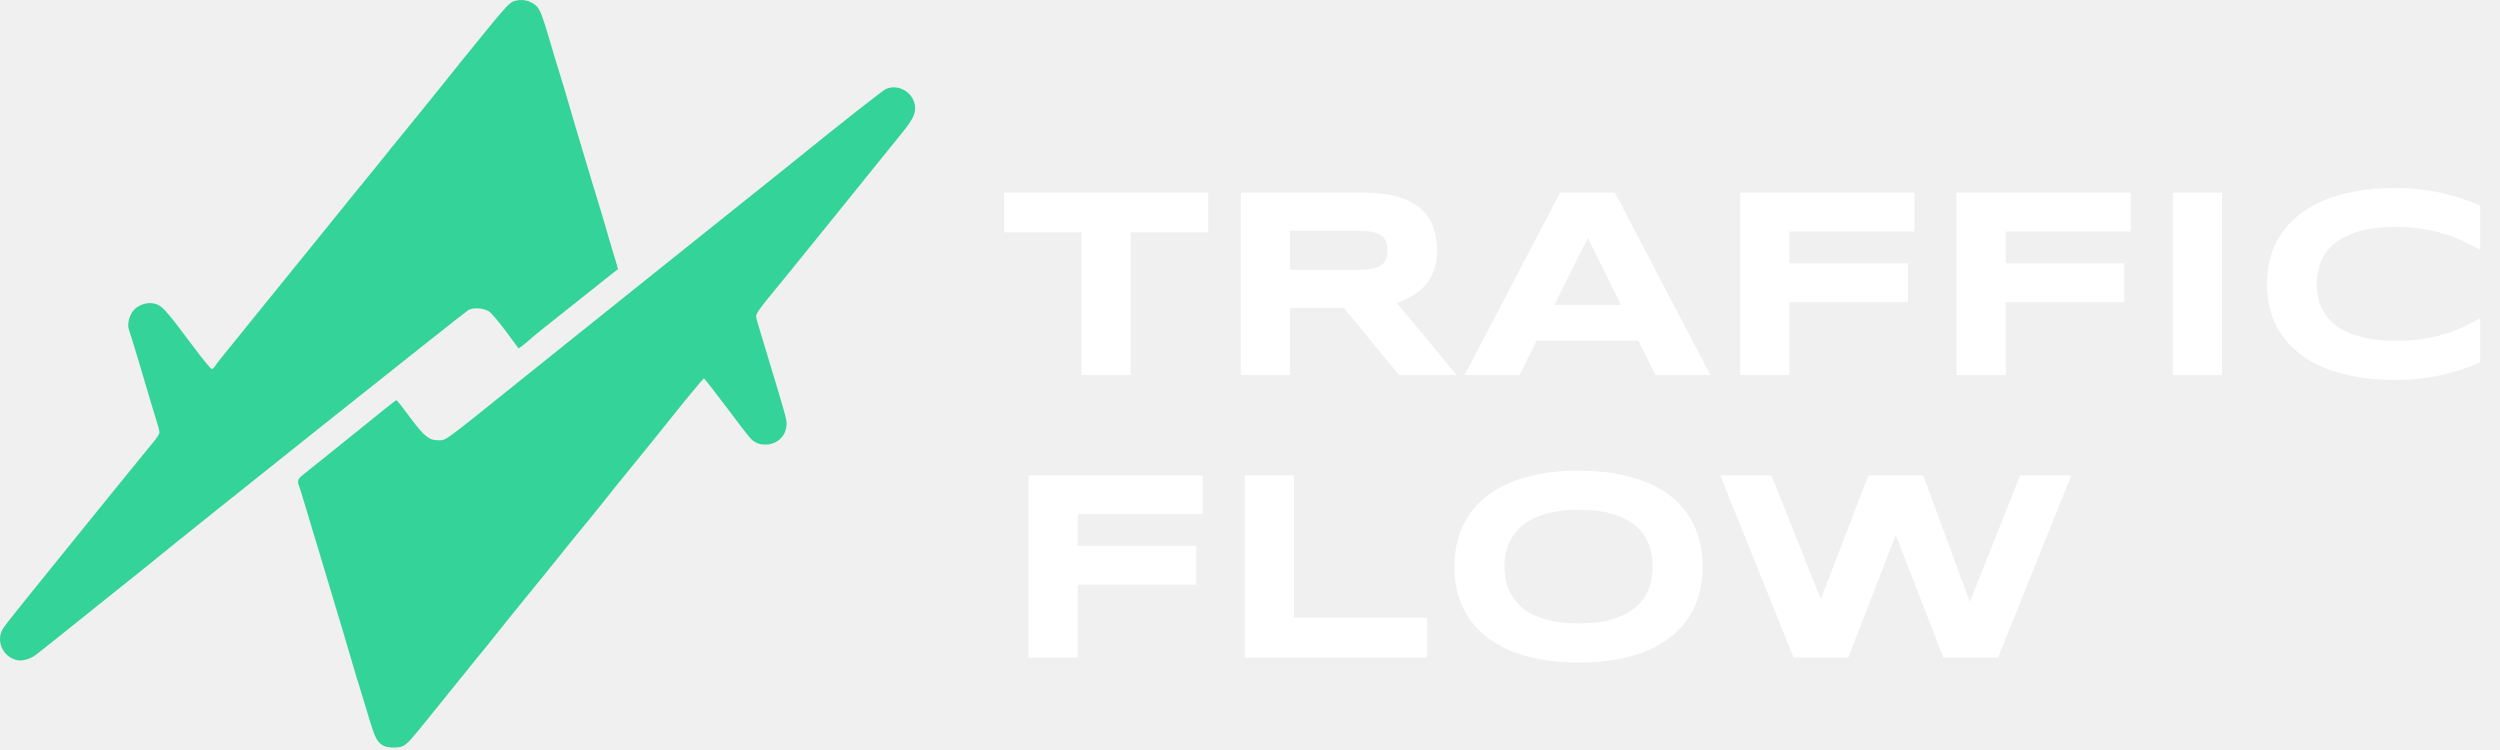
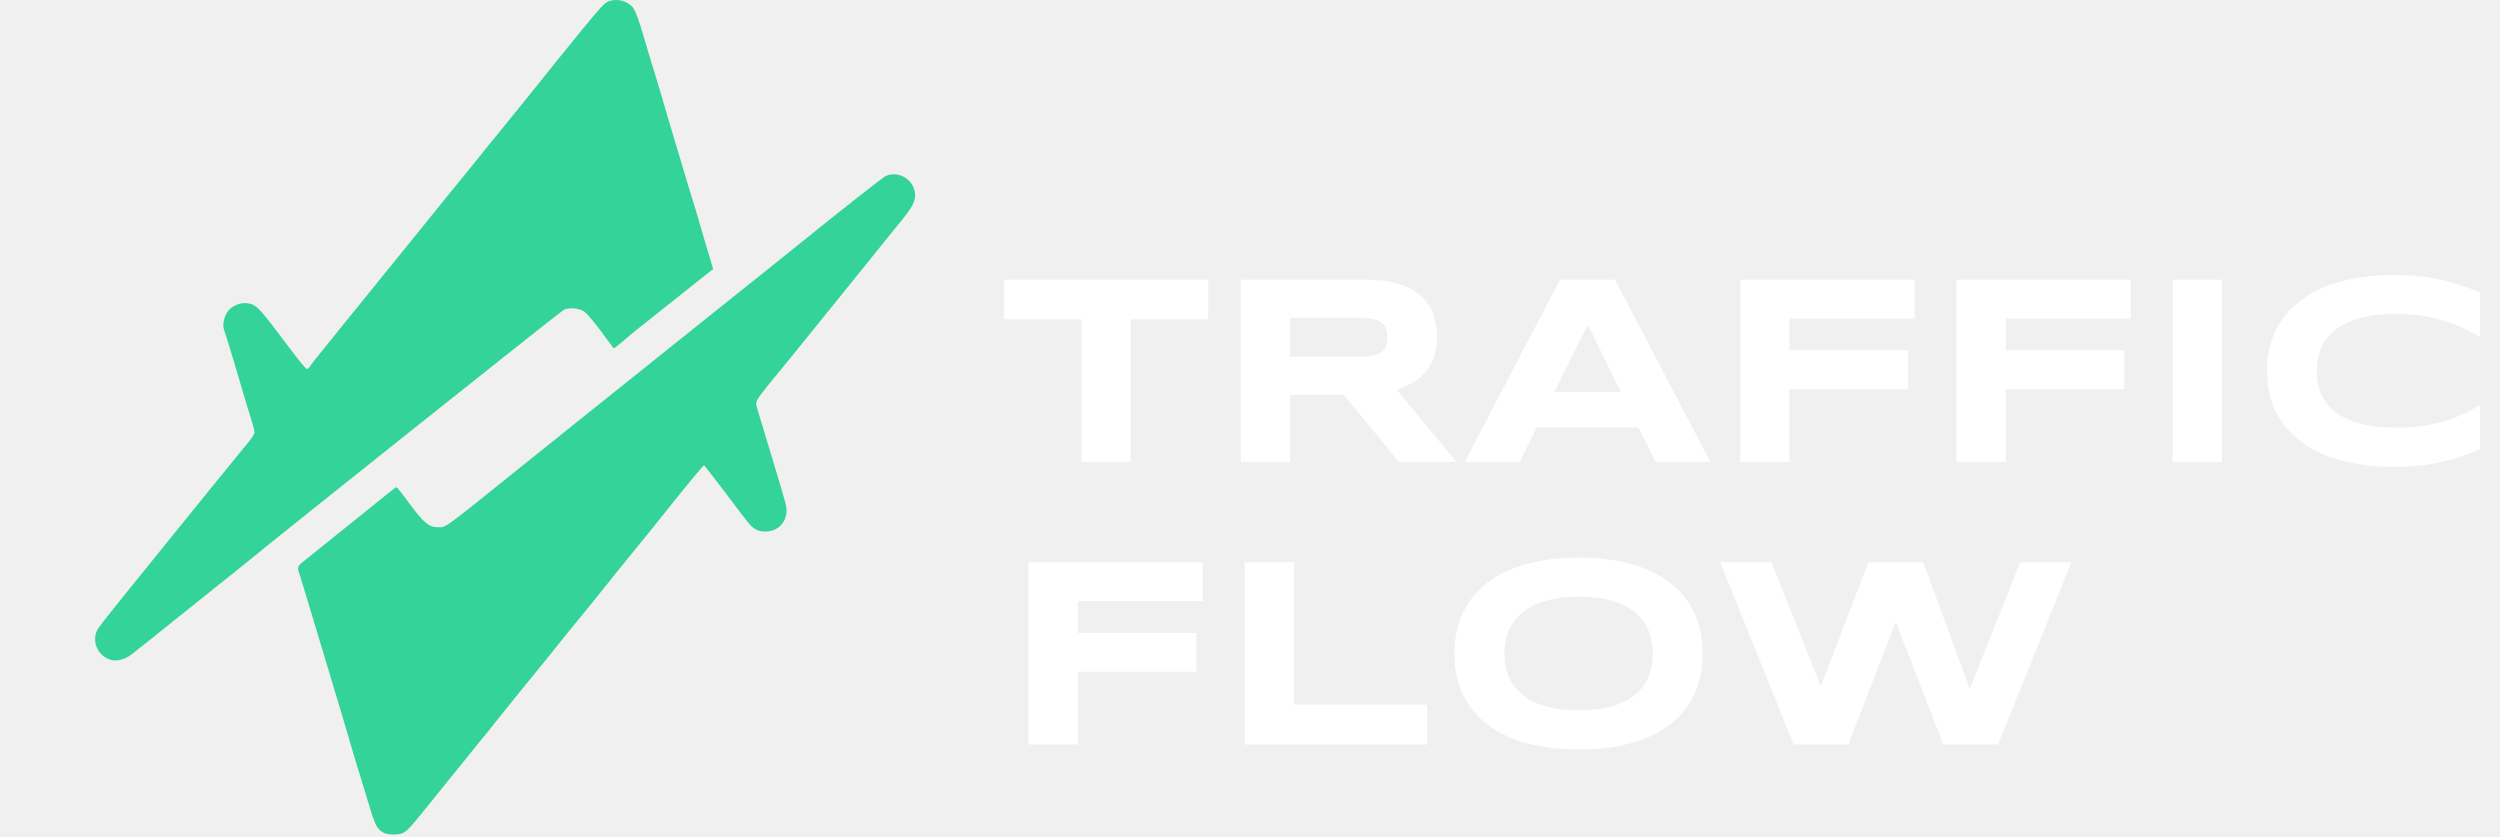
- <svg xmlns="http://www.w3.org/2000/svg" width="920" height="276" viewBox="0 0 920 276" fill="none">
-   <path d="M188.998 0.479C187.56 0.998 185.802 2.836 179.17 10.986C177.212 13.424 174.136 17.179 172.378 19.337C170.62 21.454 168.383 24.251 167.384 25.529C166.385 26.808 164.068 29.684 162.19 32.001C160.312 34.279 156.916 38.514 154.639 41.35C152.362 44.187 149.006 48.302 147.208 50.499C145.37 52.697 143.013 55.613 141.974 56.971C140.896 58.33 137.42 62.605 134.224 66.52C131.027 70.395 127.192 75.15 125.634 77.107C124.116 79.025 119.961 84.139 116.445 88.454C110.252 96.045 107.056 100 91.674 119.017C80.248 133.12 79.928 133.56 79.169 134.679C78.81 135.318 78.211 135.797 77.891 135.797C77.571 135.757 74.775 132.401 71.698 128.286C60.272 112.985 59.473 112.106 55.997 111.586C54.039 111.307 51.443 112.106 49.805 113.544C47.727 115.302 46.608 119.257 47.487 121.494C47.927 122.533 52.881 138.953 55.917 149.381C56.397 151.019 57.236 153.736 57.755 155.374C58.275 157.012 58.714 158.73 58.674 159.169C58.674 159.609 57.835 161.007 56.796 162.246C50.843 169.517 46.409 174.95 42.533 179.745C40.136 182.741 32.106 192.649 24.715 201.758C2.581 229.086 1.263 230.764 0.583 232.282C-1.214 236.637 1.303 241.591 5.937 242.869C8.094 243.428 11.051 242.629 13.448 240.792C17.363 237.715 22.158 233.92 35.222 223.412C42.853 217.3 50.484 211.187 52.202 209.829C53.92 208.47 55.877 206.912 56.517 206.353C65.825 198.602 171.419 114.503 172.458 114.023C174.416 113.104 177.931 113.344 179.889 114.583C180.808 115.142 183.125 117.859 186.042 121.734C188.599 125.17 190.756 128.086 190.796 128.166C190.916 128.326 193.113 126.608 195.55 124.451C196.229 123.852 198.147 122.253 199.865 120.895C201.623 119.537 208.135 114.343 214.408 109.349C220.64 104.355 226.154 100 226.593 99.68L227.432 99.081L226.553 95.965C226.034 94.247 224.955 90.611 224.116 87.855C223.317 85.098 222.158 81.143 221.559 79.065C220.96 76.988 220.201 74.55 219.921 73.671C219.641 72.793 218.922 70.435 218.323 68.478C216.605 62.685 215.287 58.25 214.488 55.693C213.689 53.136 209.693 39.632 207.696 32.721C207.016 30.403 206.217 27.806 205.938 26.927C205.099 24.37 203.94 20.535 202.142 14.342C199.745 6.192 198.706 3.436 197.428 2.237C195.231 0.12 191.955 -0.56 188.998 0.479Z" fill="#34D399" />
-   <path d="M325.97 32.761C324.891 33.24 309.15 45.625 293.249 58.49C290.852 60.448 287.057 63.484 284.859 65.242C282.662 66.96 275.151 72.953 268.199 78.546C261.248 84.139 253.497 90.292 251.02 92.29C244.388 97.603 227.967 110.747 223.133 114.623C216.781 119.737 214.743 121.375 213.345 122.453C212.626 123.013 202.638 131.003 191.171 140.232C162.246 163.484 164.284 162.006 161.087 162.006C157.851 162.006 155.934 160.408 150.82 153.496C148.303 150.06 146.105 147.264 145.906 147.264C145.746 147.224 143.468 148.982 140.872 151.099C138.235 153.257 134.679 156.133 132.961 157.492C130.484 159.489 118.538 169.078 110.987 175.15C109.629 176.229 109.389 177.228 110.068 178.866C110.268 179.385 110.987 181.663 111.666 183.98C112.386 186.297 113.265 189.254 113.664 190.572C114.064 191.89 114.863 194.567 115.462 196.565C116.501 200.041 116.82 201.079 119.018 208.351C119.937 211.347 122.653 220.376 124.891 227.927C125.33 229.366 126.009 231.683 126.449 233.121C127.767 237.676 129.166 242.43 130.045 245.307C130.524 246.825 131.123 248.902 131.403 249.901C131.722 250.9 132.242 252.578 132.601 253.696C132.921 254.775 134.12 258.651 135.198 262.286C138.035 271.835 138.674 273.153 141.311 274.512C142.829 275.271 146.824 275.311 148.263 274.552C149.981 273.673 151.059 272.474 157.811 264.084C161.167 259.929 164.883 255.335 166.041 253.896C167.2 252.458 170.037 248.942 172.354 246.106C174.631 243.229 177.268 239.993 178.187 238.914C179.106 237.796 180.584 235.998 181.423 234.879C183.061 232.801 190.652 223.373 194.607 218.539C196.925 215.742 204.555 206.313 209.629 199.961C211.147 198.083 214.224 194.328 216.461 191.611C218.698 188.894 221.615 185.258 222.933 183.58C225.171 180.744 229.486 175.35 235.039 168.598C238.515 164.323 243.469 158.211 245.706 155.374C251.659 147.863 258.81 139.233 259.05 139.233C259.21 139.233 262.726 143.788 266.921 149.301C271.076 154.855 275.111 160.128 275.87 160.967C277.548 162.845 279.226 163.604 281.623 163.604C286.138 163.604 289.454 160.328 289.454 155.893C289.414 154.136 289.134 153.057 284.899 139.034C283.421 134.199 281.663 128.366 280.984 126.049C280.305 123.732 279.426 120.815 279.026 119.577C278.587 118.298 278.267 116.86 278.267 116.381C278.267 115.342 279.745 113.264 284.979 106.912C286.937 104.595 293.529 96.484 299.642 88.894C305.754 81.303 313.026 72.314 315.782 68.918C318.539 65.522 322.534 60.568 324.652 57.931C326.769 55.294 329.965 51.339 331.763 49.141C335.679 44.347 336.797 42.19 336.757 39.752C336.677 34.359 330.884 30.603 325.97 32.761Z" fill="#34D399" />
-   <path d="M416.096 85.51V138H397.98V85.51H369.514V70.91H444.611V85.51H416.096ZM474.738 138H456.623V70.91H502.033C506.916 70.91 511.05 71.415 514.436 72.424C517.854 73.433 520.62 74.865 522.736 76.721C524.885 78.576 526.431 80.822 527.375 83.459C528.352 86.063 528.84 88.977 528.84 92.199C528.84 95.031 528.433 97.505 527.619 99.621C526.838 101.737 525.764 103.56 524.396 105.09C523.062 106.587 521.499 107.857 519.709 108.898C517.919 109.94 516.031 110.803 514.045 111.486L536.018 138H514.826L494.514 113.293H474.738V138ZM510.529 92.102C510.529 90.799 510.35 89.693 509.992 88.781C509.667 87.87 509.081 87.137 508.234 86.584C507.388 85.998 506.249 85.575 504.816 85.314C503.417 85.054 501.659 84.924 499.543 84.924H474.738V99.279H499.543C501.659 99.279 503.417 99.149 504.816 98.889C506.249 98.628 507.388 98.221 508.234 97.668C509.081 97.082 509.667 96.333 509.992 95.422C510.35 94.51 510.529 93.404 510.529 92.102ZM602.912 125.305H565.51L559.211 138H538.996L574.104 70.91H594.318L629.426 138H609.211L602.912 125.305ZM572.004 112.219H596.516L584.309 87.512L572.004 112.219ZM658.527 85.217V96.887H702.131V111.193H658.527V138H640.412V70.91H704.523V85.217H658.527ZM738.117 85.217V96.887H781.721V111.193H738.117V138H720.002V70.91H784.113V85.217H738.117ZM799.592 138V70.91H817.707V138H799.592ZM912.678 133.41C910.334 134.387 907.974 135.266 905.598 136.047C903.221 136.828 900.764 137.495 898.225 138.049C895.686 138.635 893 139.074 890.168 139.367C887.368 139.66 884.357 139.807 881.135 139.807C874.299 139.807 868 139.074 862.238 137.609C856.509 136.145 851.561 133.947 847.395 131.018C843.26 128.055 840.038 124.377 837.727 119.982C835.415 115.555 834.26 110.396 834.26 104.504C834.26 98.612 835.415 93.469 837.727 89.074C840.038 84.647 843.26 80.969 847.395 78.039C851.561 75.077 856.509 72.863 862.238 71.398C868 69.934 874.299 69.201 881.135 69.201C884.357 69.201 887.368 69.348 890.168 69.641C893 69.934 895.686 70.373 898.225 70.959C900.764 71.512 903.221 72.18 905.598 72.961C907.974 73.742 910.334 74.621 912.678 75.598V91.906C910.822 90.897 908.869 89.904 906.818 88.928C904.768 87.919 902.505 87.023 900.031 86.242C897.557 85.428 894.839 84.777 891.877 84.289C888.915 83.768 885.578 83.508 881.867 83.508C876.171 83.508 871.434 84.094 867.658 85.266C863.915 86.438 860.92 88 858.674 89.953C856.428 91.906 854.849 94.152 853.938 96.691C853.026 99.198 852.57 101.802 852.57 104.504C852.57 106.294 852.766 108.068 853.156 109.826C853.547 111.551 854.198 113.195 855.109 114.758C856.021 116.288 857.209 117.704 858.674 119.006C860.139 120.308 861.962 121.431 864.143 122.375C866.324 123.319 868.863 124.068 871.76 124.621C874.689 125.142 878.059 125.402 881.867 125.402C885.578 125.402 888.915 125.174 891.877 124.719C894.839 124.23 897.557 123.596 900.031 122.814C902.505 122.033 904.768 121.154 906.818 120.178C908.869 119.169 910.822 118.143 912.678 117.102V133.41ZM396.613 189.217V200.887H440.217V215.193H396.613V242H378.498V174.91H442.609V189.217H396.613ZM458.088 242V174.91H476.203V227.303H525.178V242H458.088ZM626.545 208.504C626.545 214.266 625.487 219.36 623.371 223.787C621.255 228.182 618.228 231.86 614.289 234.822C610.35 237.785 605.565 240.031 599.934 241.561C594.335 243.058 588.036 243.807 581.037 243.807C574.038 243.807 567.707 243.058 562.043 241.561C556.411 240.031 551.61 237.785 547.639 234.822C543.667 231.86 540.607 228.182 538.459 223.787C536.311 219.36 535.236 214.266 535.236 208.504C535.236 202.742 536.311 197.664 538.459 193.27C540.607 188.842 543.667 185.148 547.639 182.186C551.61 179.223 556.411 176.993 562.043 175.496C567.707 173.966 574.038 173.201 581.037 173.201C588.036 173.201 594.335 173.966 599.934 175.496C605.565 176.993 610.35 179.223 614.289 182.186C618.228 185.148 621.255 188.842 623.371 193.27C625.487 197.664 626.545 202.742 626.545 208.504ZM608.234 208.504C608.234 205.997 607.827 203.507 607.014 201.033C606.232 198.527 604.816 196.281 602.766 194.295C600.747 192.309 597.98 190.698 594.465 189.461C590.949 188.224 586.473 187.605 581.037 187.605C577.391 187.605 574.185 187.898 571.418 188.484C568.651 189.038 566.258 189.819 564.24 190.828C562.222 191.837 560.529 193.025 559.162 194.393C557.795 195.727 556.704 197.176 555.891 198.738C555.077 200.268 554.491 201.88 554.133 203.572C553.807 205.232 553.645 206.876 553.645 208.504C553.645 210.164 553.807 211.84 554.133 213.533C554.491 215.226 555.077 216.854 555.891 218.416C556.704 219.946 557.795 221.378 559.162 222.713C560.529 224.048 562.222 225.219 564.24 226.229C566.258 227.205 568.651 227.986 571.418 228.572C574.185 229.126 577.391 229.402 581.037 229.402C586.473 229.402 590.949 228.784 594.465 227.547C597.98 226.31 600.747 224.699 602.766 222.713C604.816 220.727 606.232 218.497 607.014 216.023C607.827 213.517 608.234 211.01 608.234 208.504ZM707.746 174.91L724.885 221.492L743.439 174.91H762.238L735.285 242H715.168L697.639 196.883L680.158 242H660.041L633.039 174.91H651.887L670.051 220.516L687.58 174.91H707.746Z" fill="white" />
+ <svg xmlns="http://www.w3.org/2000/svg" width="920" height="308" viewBox="0 0 920 308" fill="none">
+   <path d="M223.998 0.479C222.56 0.998 220.802 2.836 214.17 10.986C212.212 13.424 209.136 17.179 207.378 19.337C205.62 21.454 203.383 24.251 202.384 25.529C201.385 26.808 199.068 29.684 197.19 32.001C195.312 34.279 191.916 38.514 189.639 41.35C187.362 44.187 184.006 48.302 182.208 50.499C180.37 52.697 178.013 55.613 176.974 56.971C175.896 58.33 172.42 62.605 169.224 66.52C166.027 70.395 162.192 75.15 160.634 77.107C159.116 79.025 154.961 84.139 151.445 88.454C145.252 96.045 142.056 100 126.675 119.017C115.248 133.12 114.929 133.56 114.169 134.679C113.81 135.318 113.211 135.797 112.891 135.797C112.571 135.757 109.775 132.401 106.698 128.286C95.272 112.985 94.473 112.106 90.997 111.586C89.04 111.307 86.443 112.106 84.805 113.544C82.727 115.302 81.608 119.257 82.487 121.494C82.927 122.533 87.881 138.953 90.917 149.381C91.397 151.019 92.236 153.736 92.755 155.374C93.275 157.012 93.714 158.73 93.674 159.169C93.674 159.609 92.835 161.007 91.796 162.246C85.843 169.517 81.409 174.95 77.533 179.745C75.136 182.741 67.106 192.649 59.715 201.758C37.581 229.086 36.263 230.764 35.584 232.282C33.786 236.637 36.303 241.591 40.937 242.869C43.094 243.428 46.051 242.629 48.448 240.792C52.363 237.715 57.158 233.92 70.222 223.412C77.853 217.3 85.484 211.187 87.202 209.829C88.92 208.47 90.877 206.912 91.517 206.353C100.825 198.602 206.419 114.503 207.458 114.023C209.416 113.104 212.931 113.344 214.889 114.583C215.808 115.142 218.125 117.859 221.042 121.734C223.599 125.17 225.756 128.086 225.796 128.166C225.916 128.326 228.113 126.608 230.55 124.451C231.229 123.852 233.147 122.253 234.865 120.895C236.623 119.537 243.135 114.343 249.408 109.349C255.64 104.355 261.154 100 261.593 99.68L262.432 99.081L261.553 95.965C261.034 94.247 259.955 90.611 259.116 87.855C258.317 85.098 257.158 81.143 256.559 79.065C255.96 76.988 255.201 74.55 254.921 73.671C254.641 72.793 253.922 70.435 253.323 68.478C251.605 62.685 250.287 58.25 249.488 55.693C248.689 53.136 244.693 39.632 242.696 32.721C242.017 30.403 241.217 27.806 240.938 26.927C240.099 24.37 238.94 20.535 237.142 14.342C234.745 6.192 233.706 3.436 232.428 2.237C230.231 0.12 226.955 -0.56 223.998 0.479Z" fill="#34D399" />
+   <path d="M325.97 64.761C324.891 65.24 309.15 77.625 293.249 90.49C290.852 92.448 287.057 95.484 284.859 97.242C282.662 98.96 275.151 104.953 268.199 110.546C261.248 116.139 253.497 122.292 251.02 124.29C244.388 129.603 227.967 142.747 223.133 146.623C216.781 151.737 214.743 153.375 213.345 154.453C212.626 155.013 202.638 163.003 191.171 172.232C162.246 195.484 164.284 194.006 161.087 194.006C157.851 194.006 155.934 192.408 150.82 185.496C148.303 182.06 146.105 179.264 145.906 179.264C145.746 179.224 143.468 180.982 140.872 183.099C138.235 185.257 134.679 188.133 132.961 189.492C130.484 191.489 118.538 201.078 110.987 207.15C109.629 208.229 109.389 209.228 110.068 210.866C110.268 211.385 110.987 213.663 111.666 215.98C112.386 218.297 113.265 221.254 113.664 222.572C114.064 223.89 114.863 226.567 115.462 228.565C116.501 232.041 116.82 233.079 119.018 240.351C119.937 243.347 122.653 252.376 124.891 259.927C125.33 261.366 126.009 263.683 126.449 265.121C127.767 269.676 129.166 274.43 130.045 277.307C130.524 278.825 131.123 280.902 131.403 281.901C131.722 282.9 132.242 284.578 132.601 285.696C132.921 286.775 134.12 290.651 135.198 294.286C138.035 303.835 138.674 305.153 141.311 306.512C142.829 307.271 146.824 307.311 148.263 306.552C149.981 305.673 151.059 304.474 157.811 296.084C161.167 291.929 164.883 287.335 166.041 285.896C167.2 284.458 170.037 280.942 172.354 278.106C174.631 275.229 177.268 271.993 178.187 270.914C179.106 269.796 180.584 267.998 181.423 266.879C183.061 264.801 190.652 255.373 194.607 250.539C196.925 247.742 204.555 238.313 209.629 231.961C211.147 230.083 214.224 226.328 216.461 223.611C218.698 220.894 221.615 217.258 222.933 215.58C225.171 212.744 229.486 207.35 235.039 200.598C238.515 196.323 243.469 190.211 245.706 187.374C251.659 179.863 258.81 171.233 259.05 171.233C259.21 171.233 262.726 175.788 266.921 181.301C271.076 186.855 275.111 192.128 275.87 192.967C277.548 194.845 279.226 195.604 281.623 195.604C286.138 195.604 289.454 192.328 289.454 187.893C289.414 186.136 289.134 185.057 284.899 171.034C283.421 166.199 281.663 160.366 280.984 158.049C280.305 155.732 279.426 152.815 279.026 151.577C278.587 150.298 278.267 148.86 278.267 148.381C278.267 147.342 279.745 145.264 284.979 138.912C286.937 136.595 293.529 128.485 299.642 120.894C305.754 113.303 313.026 104.313 315.782 100.918C318.539 97.522 322.534 92.567 324.652 89.931C326.769 87.294 329.965 83.338 331.763 81.141C335.679 76.347 336.797 74.189 336.757 71.752C336.677 66.359 330.884 62.603 325.97 64.761Z" fill="#34D399" />
+   <path d="M416.096 117.51V170H397.98V117.51H369.514V102.91H444.611V117.51H416.096ZM474.738 170H456.623V102.91H502.033C506.916 102.91 511.05 103.415 514.436 104.424C517.854 105.433 520.62 106.865 522.736 108.721C524.885 110.576 526.431 112.822 527.375 115.459C528.352 118.063 528.84 120.977 528.84 124.199C528.84 127.031 528.433 129.505 527.619 131.621C526.838 133.737 525.764 135.56 524.396 137.09C523.062 138.587 521.499 139.857 519.709 140.898C517.919 141.94 516.031 142.803 514.045 143.486L536.018 170H514.826L494.514 145.293H474.738V170ZM510.529 124.102C510.529 122.799 510.35 121.693 509.992 120.781C509.667 119.87 509.081 119.137 508.234 118.584C507.388 117.998 506.249 117.575 504.816 117.314C503.417 117.054 501.659 116.924 499.543 116.924H474.738V131.279H499.543C501.659 131.279 503.417 131.149 504.816 130.889C506.249 130.628 507.388 130.221 508.234 129.668C509.081 129.082 509.667 128.333 509.992 127.422C510.35 126.51 510.529 125.404 510.529 124.102ZM602.912 157.305H565.51L559.211 170H538.996L574.104 102.91H594.318L629.426 170H609.211L602.912 157.305ZM572.004 144.219H596.516L584.309 119.512L572.004 144.219ZM658.527 117.217V128.887H702.131V143.193H658.527V170H640.412V102.91H704.523V117.217H658.527ZM738.117 117.217V128.887H781.721V143.193H738.117V170H720.002V102.91H784.113V117.217H738.117ZM799.592 170V102.91H817.707V170H799.592ZM912.678 165.41C910.334 166.387 907.974 167.266 905.598 168.047C903.221 168.828 900.764 169.495 898.225 170.049C895.686 170.635 893 171.074 890.168 171.367C887.368 171.66 884.357 171.807 881.135 171.807C874.299 171.807 868 171.074 862.238 169.609C856.509 168.145 851.561 165.947 847.395 163.018C843.26 160.055 840.038 156.377 837.727 151.982C835.415 147.555 834.26 142.396 834.26 136.504C834.26 130.612 835.415 125.469 837.727 121.074C840.038 116.647 843.26 112.969 847.395 110.039C851.561 107.077 856.509 104.863 862.238 103.398C868 101.934 874.299 101.201 881.135 101.201C884.357 101.201 887.368 101.348 890.168 101.641C893 101.934 895.686 102.373 898.225 102.959C900.764 103.512 903.221 104.18 905.598 104.961C907.974 105.742 910.334 106.621 912.678 107.598V123.906C910.822 122.897 908.869 121.904 906.818 120.928C904.768 119.919 902.505 119.023 900.031 118.242C897.557 117.428 894.839 116.777 891.877 116.289C888.915 115.768 885.578 115.508 881.867 115.508C876.171 115.508 871.434 116.094 867.658 117.266C863.915 118.438 860.92 120 858.674 121.953C856.428 123.906 854.849 126.152 853.938 128.691C853.026 131.198 852.57 133.802 852.57 136.504C852.57 138.294 852.766 140.068 853.156 141.826C853.547 143.551 854.198 145.195 855.109 146.758C856.021 148.288 857.209 149.704 858.674 151.006C860.139 152.308 861.962 153.431 864.143 154.375C866.324 155.319 868.863 156.068 871.76 156.621C874.689 157.142 878.059 157.402 881.867 157.402C885.578 157.402 888.915 157.174 891.877 156.719C894.839 156.23 897.557 155.596 900.031 154.814C902.505 154.033 904.768 153.154 906.818 152.178C908.869 151.169 910.822 150.143 912.678 149.102V165.41ZM396.613 221.217V232.887H440.217V247.193H396.613V274H378.498V206.91H442.609V221.217H396.613ZM458.088 274V206.91H476.203V259.303H525.178V274H458.088ZM626.545 240.504C626.545 246.266 625.487 251.36 623.371 255.787C621.255 260.182 618.228 263.86 614.289 266.822C610.35 269.785 605.565 272.031 599.934 273.561C594.335 275.058 588.036 275.807 581.037 275.807C574.038 275.807 567.707 275.058 562.043 273.561C556.411 272.031 551.61 269.785 547.639 266.822C543.667 263.86 540.607 260.182 538.459 255.787C536.311 251.36 535.236 246.266 535.236 240.504C535.236 234.742 536.311 229.664 538.459 225.27C540.607 220.842 543.667 217.148 547.639 214.186C551.61 211.223 556.411 208.993 562.043 207.496C567.707 205.966 574.038 205.201 581.037 205.201C588.036 205.201 594.335 205.966 599.934 207.496C605.565 208.993 610.35 211.223 614.289 214.186C618.228 217.148 621.255 220.842 623.371 225.27C625.487 229.664 626.545 234.742 626.545 240.504ZM608.234 240.504C608.234 237.997 607.827 235.507 607.014 233.033C606.232 230.527 604.816 228.281 602.766 226.295C600.747 224.309 597.98 222.698 594.465 221.461C590.949 220.224 586.473 219.605 581.037 219.605C577.391 219.605 574.185 219.898 571.418 220.484C568.651 221.038 566.258 221.819 564.24 222.828C562.222 223.837 560.529 225.025 559.162 226.393C557.795 227.727 556.704 229.176 555.891 230.738C555.077 232.268 554.491 233.88 554.133 235.572C553.807 237.232 553.645 238.876 553.645 240.504C553.645 242.164 553.807 243.84 554.133 245.533C554.491 247.226 555.077 248.854 555.891 250.416C556.704 251.946 557.795 253.378 559.162 254.713C560.529 256.048 562.222 257.219 564.24 258.229C566.258 259.205 568.651 259.986 571.418 260.572C574.185 261.126 577.391 261.402 581.037 261.402C586.473 261.402 590.949 260.784 594.465 259.547C597.98 258.31 600.747 256.699 602.766 254.713C604.816 252.727 606.232 250.497 607.014 248.023C607.827 245.517 608.234 243.01 608.234 240.504ZM707.746 206.91L724.885 253.492L743.439 206.91H762.238L735.285 274H715.168L697.639 228.883L680.158 274H660.041L633.039 206.91H651.887L670.051 252.516L687.58 206.91H707.746Z" fill="white" />
</svg>
